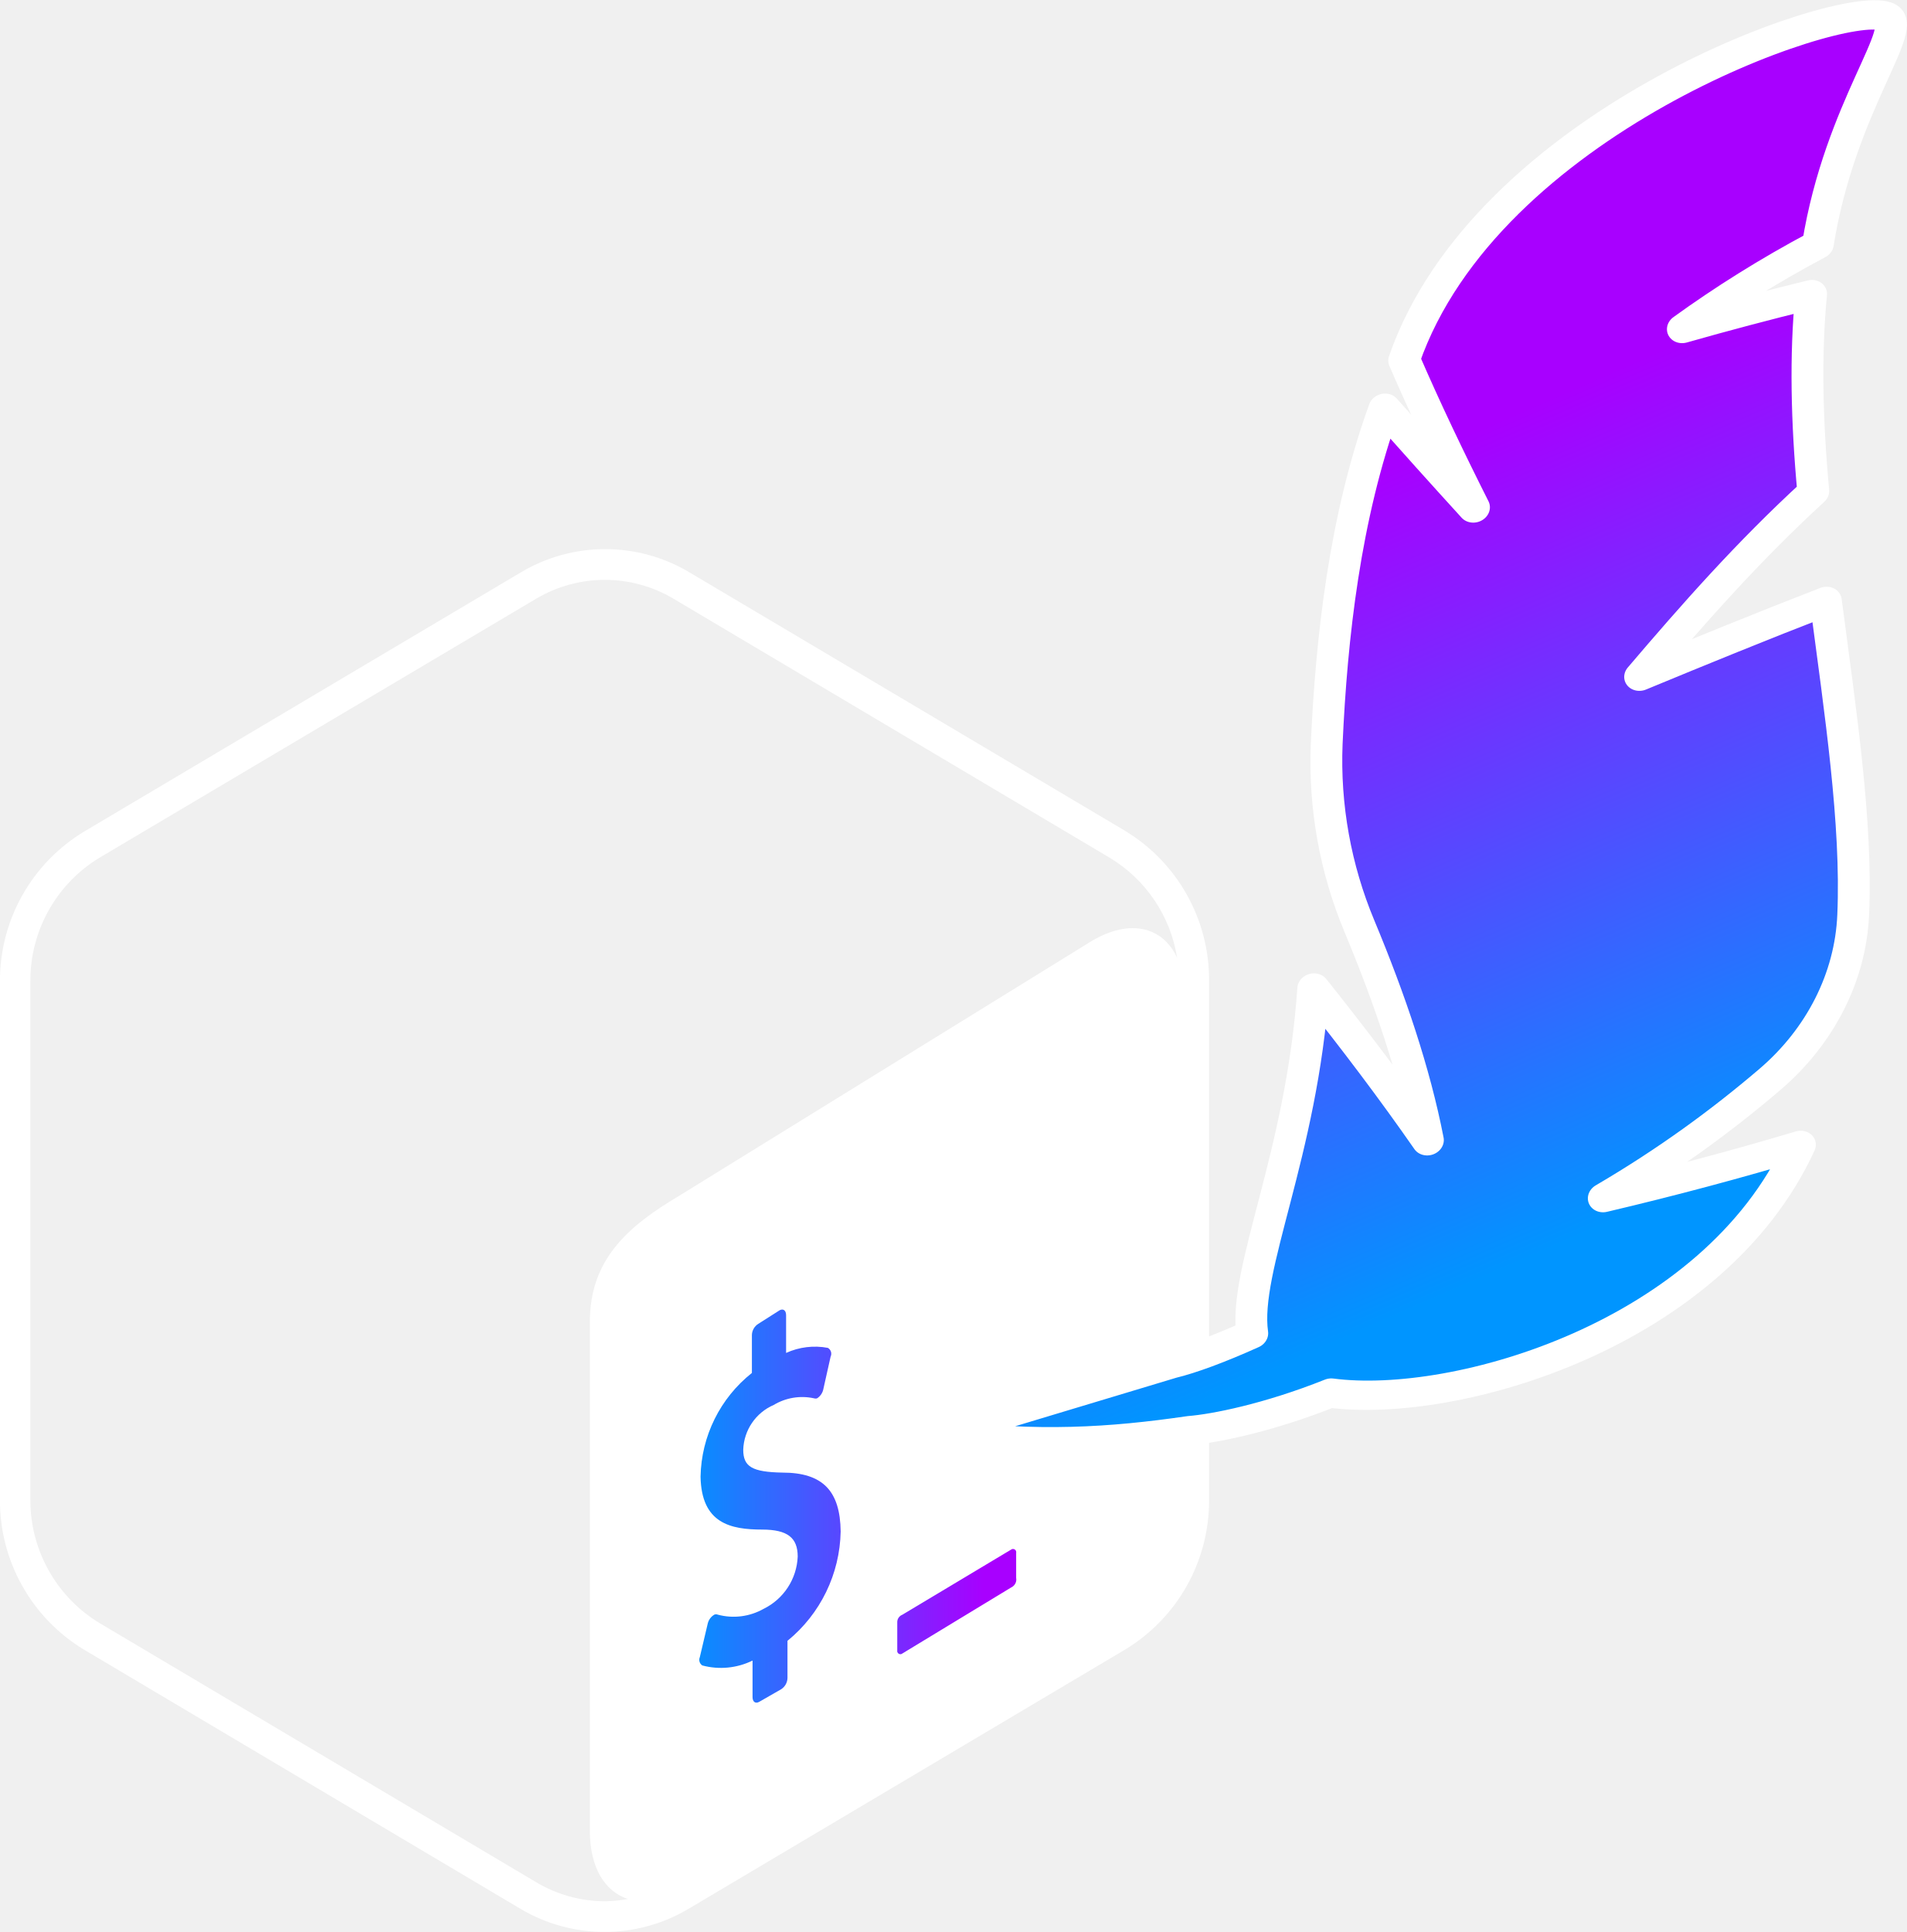
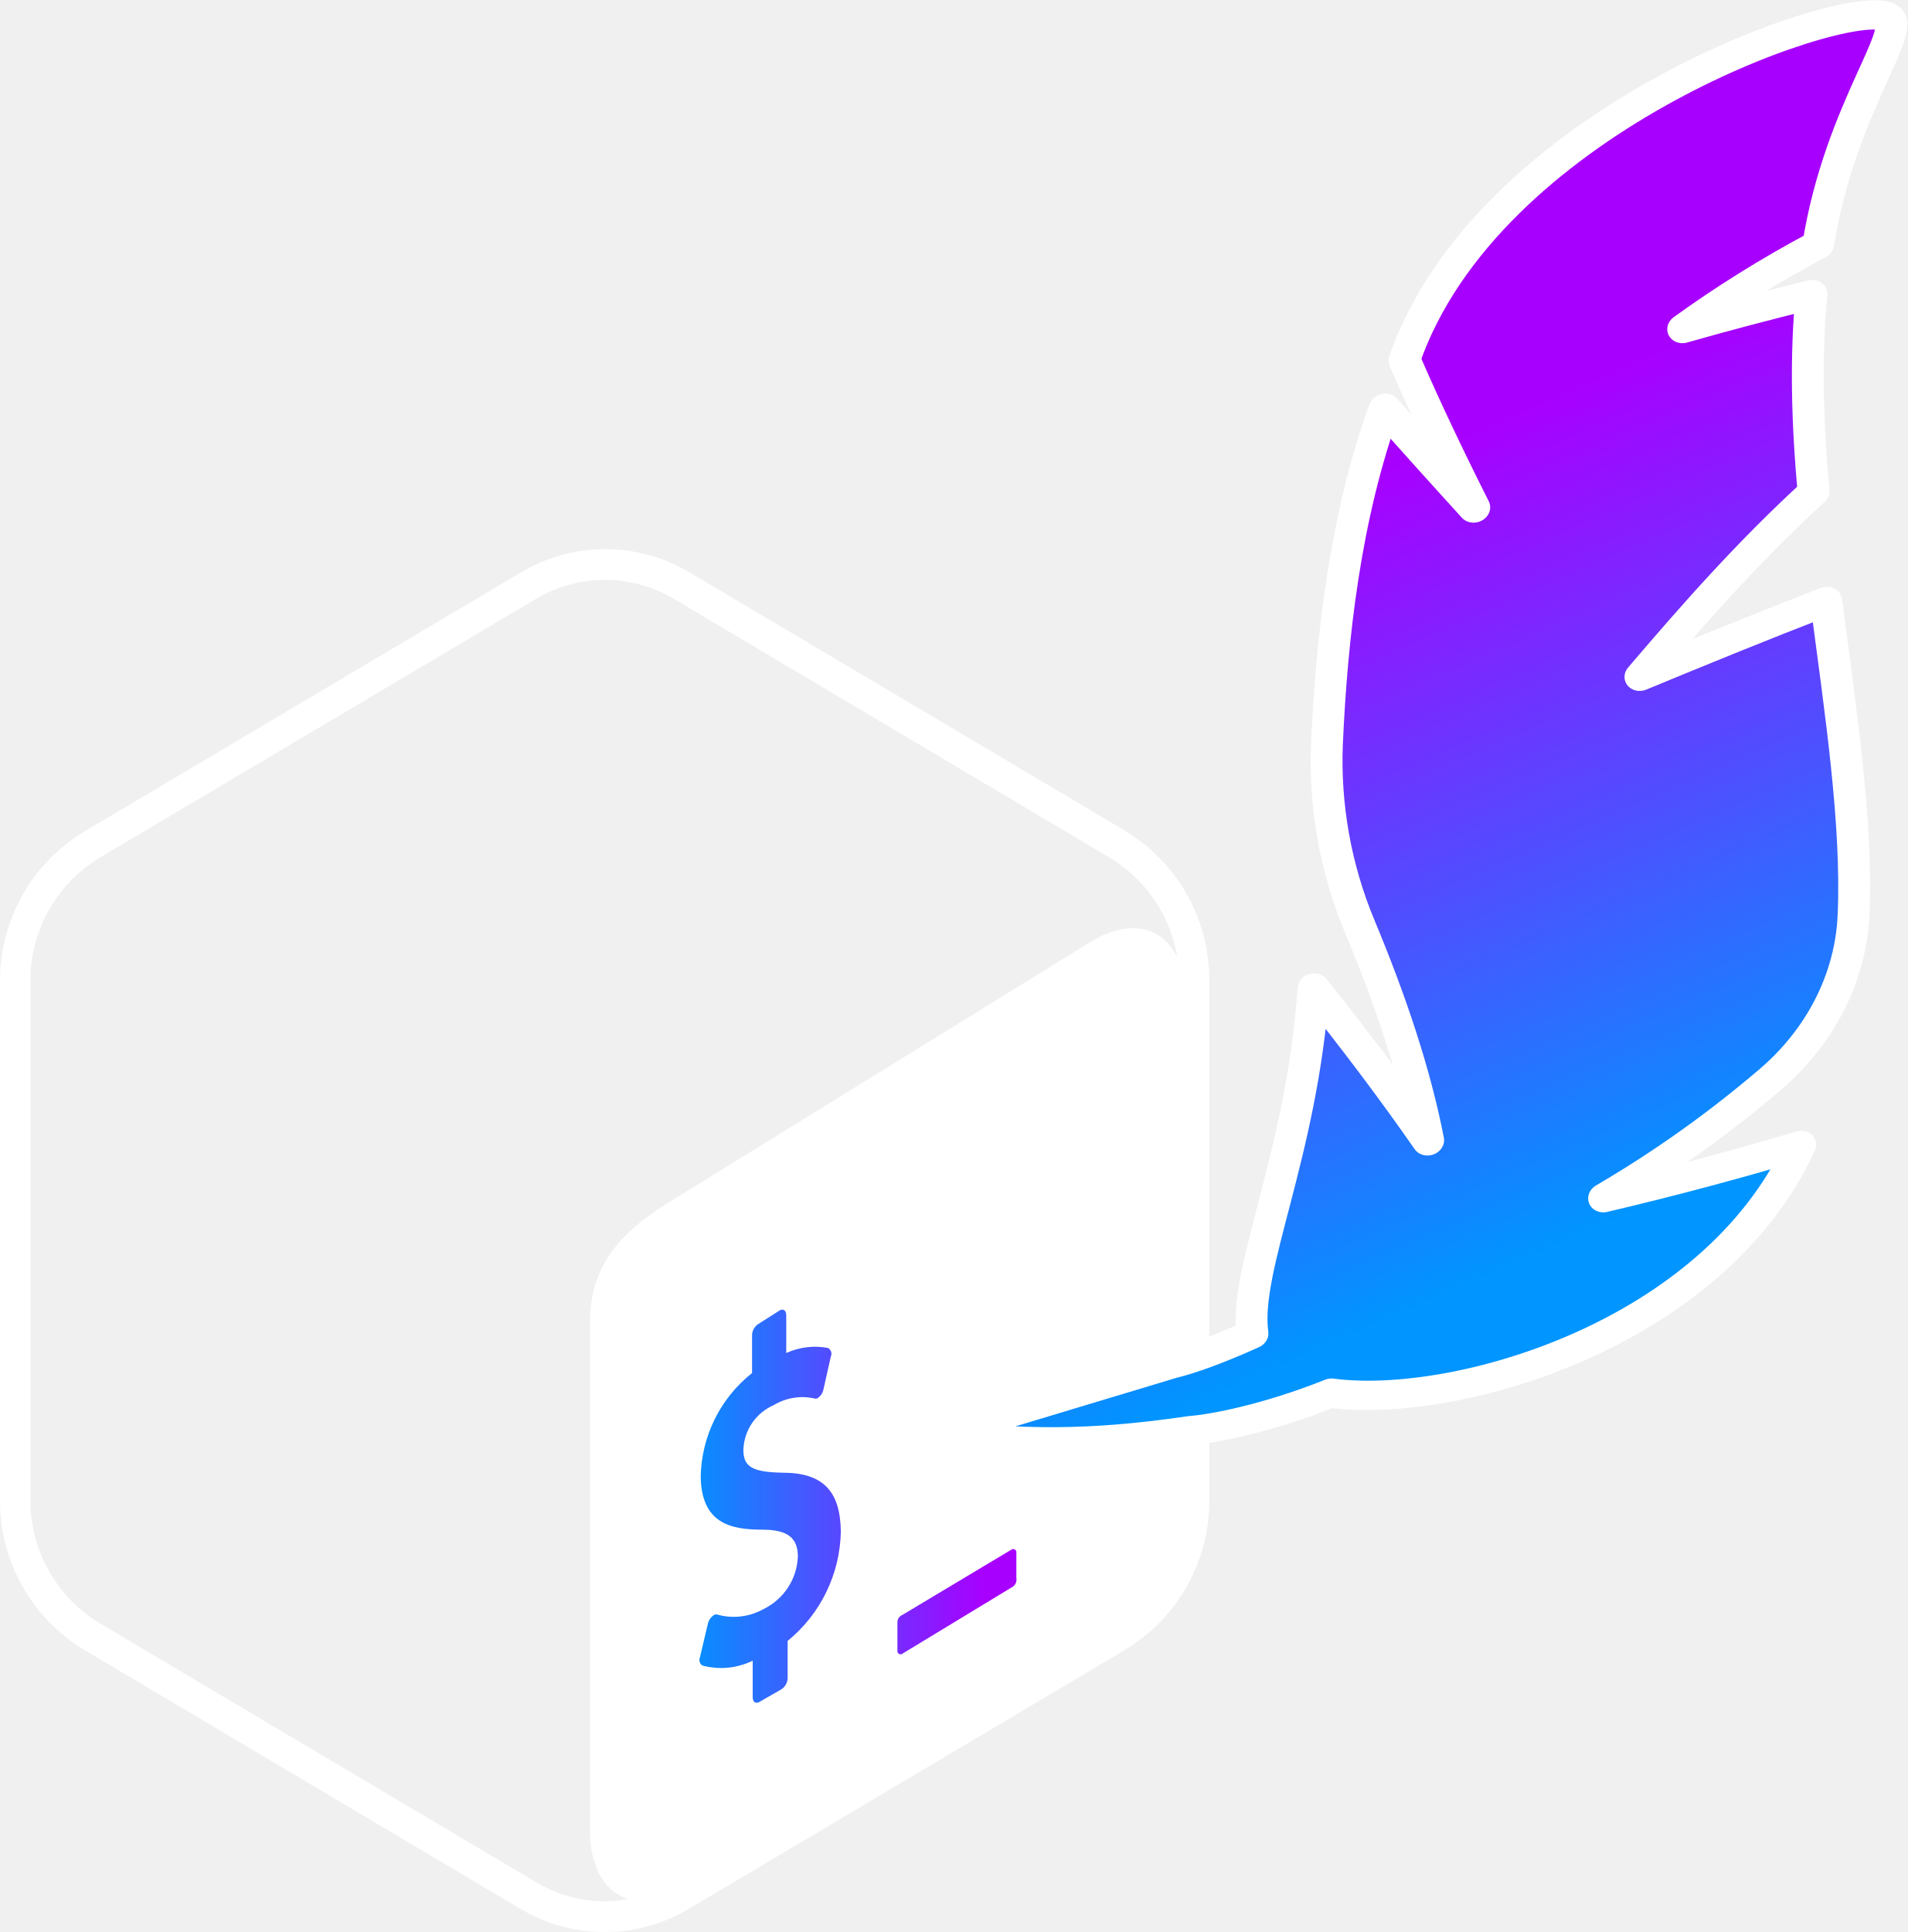
- <svg xmlns="http://www.w3.org/2000/svg" xmlns:xlink="http://www.w3.org/1999/xlink" width="5.474mm" height="5.545mm" viewBox="0 0 5.474 5.545" version="1.1" id="svg8419">
+ <svg xmlns="http://www.w3.org/2000/svg" xmlns:xlink="http://www.w3.org/1999/xlink" width="80mm" height="81.031mm" viewBox="0 0 80 81.031" version="1.1" id="svg8419">
  <defs id="defs8416">
    <linearGradient xlink:href="#linearGradient1379" id="linearGradient2241" gradientUnits="userSpaceOnUse" gradientTransform="translate(-0.2862655,23.01249)" x1="43.353" y1="34.674" x2="49.087" y2="34.674" />
    <linearGradient id="linearGradient1379">
      <stop style="stop-color:#0095ff;stop-opacity:1;" offset="0.09" id="stop1375" />
      <stop style="stop-color:#a800ff;stop-opacity:1;" offset="0.786" id="stop1377" />
    </linearGradient>
    <linearGradient xlink:href="#linearGradient1379" id="linearGradient2275" gradientUnits="userSpaceOnUse" x1="40.217" y1="245.318" x2="450.422" y2="245.318" />
    <linearGradient xlink:href="#linearGradient1379" id="linearGradient8758" gradientUnits="userSpaceOnUse" x1="40.217" y1="245.318" x2="450.422" y2="245.318" />
    <linearGradient xlink:href="#linearGradient1379" id="linearGradient8760" gradientUnits="userSpaceOnUse" x1="40.217" y1="245.318" x2="450.422" y2="245.318" />
    <linearGradient xlink:href="#linearGradient1379" id="linearGradient8762" gradientUnits="userSpaceOnUse" x1="40.217" y1="245.318" x2="450.422" y2="245.318" />
    <linearGradient xlink:href="#linearGradient1379" id="linearGradient8764" gradientUnits="userSpaceOnUse" x1="40.217" y1="245.318" x2="450.422" y2="245.318" />
    <linearGradient xlink:href="#linearGradient1379" id="linearGradient8766" gradientUnits="userSpaceOnUse" x1="40.217" y1="245.318" x2="450.422" y2="245.318" />
    <linearGradient xlink:href="#linearGradient1379" id="linearGradient8768" gradientUnits="userSpaceOnUse" x1="40.217" y1="245.318" x2="450.422" y2="245.318" />
    <linearGradient xlink:href="#linearGradient1379" id="linearGradient8770" gradientUnits="userSpaceOnUse" x1="40.217" y1="245.318" x2="450.422" y2="245.318" />
    <linearGradient xlink:href="#linearGradient1379" id="linearGradient8772" gradientUnits="userSpaceOnUse" x1="40.217" y1="245.318" x2="450.422" y2="245.318" />
    <linearGradient xlink:href="#linearGradient1379" id="linearGradient8774" gradientUnits="userSpaceOnUse" x1="40.217" y1="245.318" x2="450.422" y2="245.318" />
    <linearGradient xlink:href="#linearGradient1379" id="linearGradient8776" gradientUnits="userSpaceOnUse" x1="40.217" y1="245.318" x2="450.422" y2="245.318" />
    <linearGradient xlink:href="#linearGradient1379" id="linearGradient8778" gradientUnits="userSpaceOnUse" x1="40.217" y1="245.318" x2="450.422" y2="245.318" />
    <linearGradient xlink:href="#linearGradient1379" id="linearGradient8780" gradientUnits="userSpaceOnUse" x1="40.217" y1="245.318" x2="450.422" y2="245.318" />
    <linearGradient xlink:href="#linearGradient1379" id="linearGradient8782" gradientUnits="userSpaceOnUse" x1="40.217" y1="245.318" x2="450.422" y2="245.318" />
    <linearGradient xlink:href="#linearGradient1379" id="linearGradient8784" gradientUnits="userSpaceOnUse" x1="40.217" y1="245.318" x2="450.422" y2="245.318" />
    <linearGradient xlink:href="#linearGradient1379" id="linearGradient8786" gradientUnits="userSpaceOnUse" x1="40.217" y1="245.318" x2="450.422" y2="245.318" />
    <linearGradient xlink:href="#linearGradient1379" id="linearGradient8788" gradientUnits="userSpaceOnUse" x1="40.217" y1="245.318" x2="450.422" y2="245.318" />
  </defs>
  <g id="layer1" transform="translate(-114.3011,-124.3336)">
-     <g id="g2143" transform="matrix(0.2645833,0,0,0.2645833,106.8307,120.2601)">
-       <rect style="fill:url(#linearGradient2241);fill-opacity:1;stroke:none;stroke-width:2.008;stroke-linecap:round;stroke-linejoin:round" id="rect2105" width="5.734" height="5.28" x="43.067" y="55.047" rx="0" ry="1.272" transform="matrix(0.8178191,-0.5754754,0,1,0,0)" />
-       <path d="m 40.447,24.412 -4.737,-2.81 a 1.785,1.785 0 0 0 -1.82,0 l -4.735,2.81 a 1.889,1.889 0 0 0 -0.921,1.628 v 5.624 a 1.889,1.889 0 0 0 0.913,1.627 l 4.736,2.812 a 1.785,1.785 0 0 0 1.82,0 l 4.736,-2.812 a 1.888,1.888 0 0 0 0.913,-1.627 v -5.624 a 1.889,1.889 0 0 0 -0.904,-1.627 z m -3.669,8.781 v 0.404 a 0.149,0.149 0 0 1 -0.07,0.124 l -0.239,0.137 c -0.038,0.02 -0.07,0 -0.07,-0.053 v -0.396 a 0.78,0.78 0 0 1 -0.545,0.053 0.073,0.073 0 0 1 -0.027,-0.09 l 0.086,-0.365 a 0.153,0.153 0 0 1 0.071,-0.096 0.048,0.048 0 0 1 0.038,0 0.662,0.662 0 0 0 0.497,-0.063 0.662,0.662 0 0 0 0.37,-0.567 c 0,-0.206 -0.112,-0.292 -0.384,-0.293 -0.344,0 -0.661,-0.066 -0.67,-0.574 a 1.47,1.47 0 0 1 0.557,-1.125 v -0.407 a 0.147,0.147 0 0 1 0.07,-0.126 l 0.231,-0.147 c 0.038,-0.02 0.07,0 0.07,0.054 v 0.409 a 0.754,0.754 0 0 1 0.453,-0.055 0.073,0.073 0 0 1 0.03,0.095 l -0.081,0.362 a 0.156,0.156 0 0 1 -0.065,0.09 0.055,0.055 0 0 1 -0.035,0 0.6,0.6 0 0 0 -0.436,0.072 0.549,0.549 0 0 0 -0.331,0.486 c 0,0.185 0.098,0.242 0.425,0.248 0.438,0 0.627,0.199 0.632,0.639 a 1.568,1.568 0 0 1 -0.576,1.185 z m 2.481,-0.68 a 0.094,0.094 0 0 1 -0.036,0.092 l -1.198,0.727 a 0.034,0.034 0 0 1 -0.04,0.003 0.035,0.035 0 0 1 -0.016,-0.037 v -0.31 a 0.086,0.086 0 0 1 0.055,-0.076 l 1.179,-0.706 a 0.035,0.035 0 0 1 0.056,0.035 v 0.273 z m 0.827,-6.914 -4.482,2.768 c -0.559,0.331 -0.97,0.693 -0.97,1.367 v 5.52 c 0,0.404 0.165,0.662 0.413,0.741 a 1.465,1.465 0 0 1 -0.248,0.025 c -0.264,0 -0.522,-0.072 -0.748,-0.207 l -4.737,-2.811 a 1.558,1.558 0 0 1 -0.75,-1.338 v -5.624 a 1.558,1.558 0 0 1 0.75,-1.34 l 4.738,-2.81 a 1.46,1.46 0 0 1 1.489,0 l 4.736,2.812 a 1.548,1.548 0 0 1 0.728,1.083 c -0.154,-0.334 -0.508,-0.427 -0.92,-0.185 h 0.002 z" id="path2107" style="fill:#ffffff" />
-       <g id="g2141" transform="matrix(-0.01274325,-0.02676591,-0.02972942,0.01303489,54.33653,27.37192)" style="fill:url(#linearGradient2275);fill-opacity:1;stroke:#ffffff;stroke-width:10.673;stroke-linecap:round;stroke-linejoin:round;stroke-dasharray:none;stroke-opacity:1">
-         <path d="M 396.776,195.483 C 464.07,136.566 453.733,13.375 441.305,0.931 c -6.945,-6.947 -23.243,26.361 -66.664,53.077 -1.555,18.821 -4.432,36.334 -8.31,52.832 -2.134,-14.166 -4.606,-28.669 -7.492,-43.596 -19.052,10.279 -41.701,19.49 -66.417,27.677 -10.352,28.049 -23.194,53.601 -36.391,78.796 -0.505,-22.046 -1.124,-44.19 -2.224,-66.83 -39.089,11.477 -78.837,22.351 -109.003,36.739 -20.457,9.707 -36.002,27.379 -43.057,48.886 -6.772,20.664 -12.097,42.776 -15.197,67.111 -4.705,-23.177 -8.401,-45.338 -11.321,-66.73 -50.647,53.441 -38.037,141.689 -14.024,177.312 0.826,22.425 5.177,40.237 8.235,48.183 7.732,25.411 16.811,47.953 35.59,76.249 0,-0.025 -10.742,-80.93 -10.742,-80.93 -1.231,-6.193 -1.919,-16.115 -1.778,-28.363 23.004,-6.532 52.823,-40.749 107.051,-68.136 -23.55,-5.069 -46.322,-9.368 -68.095,-12.661 24.94,-5.821 52.683,-8.847 82.121,-10.169 22.681,-1.009 45.172,-6.533 65.712,-16.258 34.945,-16.72 73.404,-38.054 104.19,-65.697 -15.38,-4.093 -30.952,-8.344 -46.629,-12.735 20.449,0.408 40.517,0.44 59.916,-0.205 z" id="path2109" style="fill:url(#linearGradient8758);fill-opacity:1;stroke:#ffffff;stroke-width:10.673;stroke-linecap:round;stroke-linejoin:round;stroke-dasharray:none;stroke-opacity:1" />
-         <g id="g2111" style="fill:url(#linearGradient8760);fill-opacity:1;stroke:#ffffff;stroke-width:10.673;stroke-linecap:round;stroke-linejoin:round;stroke-dasharray:none;stroke-opacity:1">
- </g>
-         <g id="g2113" style="fill:url(#linearGradient8762);fill-opacity:1;stroke:#ffffff;stroke-width:10.673;stroke-linecap:round;stroke-linejoin:round;stroke-dasharray:none;stroke-opacity:1">
- </g>
-         <g id="g2115" style="fill:url(#linearGradient8764);fill-opacity:1;stroke:#ffffff;stroke-width:10.673;stroke-linecap:round;stroke-linejoin:round;stroke-dasharray:none;stroke-opacity:1">
- </g>
-         <g id="g2117" style="fill:url(#linearGradient8766);fill-opacity:1;stroke:#ffffff;stroke-width:10.673;stroke-linecap:round;stroke-linejoin:round;stroke-dasharray:none;stroke-opacity:1">
- </g>
-         <g id="g2119" style="fill:url(#linearGradient8768);fill-opacity:1;stroke:#ffffff;stroke-width:10.673;stroke-linecap:round;stroke-linejoin:round;stroke-dasharray:none;stroke-opacity:1">
- </g>
-         <g id="g2121" style="fill:url(#linearGradient8770);fill-opacity:1;stroke:#ffffff;stroke-width:10.673;stroke-linecap:round;stroke-linejoin:round;stroke-dasharray:none;stroke-opacity:1">
- </g>
-         <g id="g2123" style="fill:url(#linearGradient8772);fill-opacity:1;stroke:#ffffff;stroke-width:10.673;stroke-linecap:round;stroke-linejoin:round;stroke-dasharray:none;stroke-opacity:1">
- </g>
-         <g id="g2125" style="fill:url(#linearGradient8774);fill-opacity:1;stroke:#ffffff;stroke-width:10.673;stroke-linecap:round;stroke-linejoin:round;stroke-dasharray:none;stroke-opacity:1">
- </g>
-         <g id="g2127" style="fill:url(#linearGradient8776);fill-opacity:1;stroke:#ffffff;stroke-width:10.673;stroke-linecap:round;stroke-linejoin:round;stroke-dasharray:none;stroke-opacity:1">
- </g>
-         <g id="g2129" style="fill:url(#linearGradient8778);fill-opacity:1;stroke:#ffffff;stroke-width:10.673;stroke-linecap:round;stroke-linejoin:round;stroke-dasharray:none;stroke-opacity:1">
- </g>
-         <g id="g2131" style="fill:url(#linearGradient8780);fill-opacity:1;stroke:#ffffff;stroke-width:10.673;stroke-linecap:round;stroke-linejoin:round;stroke-dasharray:none;stroke-opacity:1">
- </g>
-         <g id="g2133" style="fill:url(#linearGradient8782);fill-opacity:1;stroke:#ffffff;stroke-width:10.673;stroke-linecap:round;stroke-linejoin:round;stroke-dasharray:none;stroke-opacity:1">
- </g>
-         <g id="g2135" style="fill:url(#linearGradient8784);fill-opacity:1;stroke:#ffffff;stroke-width:10.673;stroke-linecap:round;stroke-linejoin:round;stroke-dasharray:none;stroke-opacity:1">
- </g>
-         <g id="g2137" style="fill:url(#linearGradient8786);fill-opacity:1;stroke:#ffffff;stroke-width:10.673;stroke-linecap:round;stroke-linejoin:round;stroke-dasharray:none;stroke-opacity:1">
- </g>
-         <g id="g2139" style="fill:url(#linearGradient8788);fill-opacity:1;stroke:#ffffff;stroke-width:10.673;stroke-linecap:round;stroke-linejoin:round;stroke-dasharray:none;stroke-opacity:1">
- </g>
+     <g id="g13528" transform="matrix(14.6143,0,0,14.6143,-1556.129,-1692.715)">
+       <g id="g2143" transform="matrix(0.2645833,0,0,0.2645833,106.8307,120.2601)">
+         <rect style="fill:url(#linearGradient2241);fill-opacity:1;stroke:none;stroke-width:2.008;stroke-linecap:round;stroke-linejoin:round" id="rect2105" width="5.734" height="5.28" x="43.067" y="55.047" rx="0" ry="1.272" transform="matrix(0.8178191,-0.5754754,0,1,0,0)" />
+         <path d="m 40.447,24.412 -4.737,-2.81 a 1.785,1.785 0 0 0 -1.82,0 l -4.735,2.81 a 1.889,1.889 0 0 0 -0.921,1.628 v 5.624 a 1.889,1.889 0 0 0 0.913,1.627 l 4.736,2.812 a 1.785,1.785 0 0 0 1.82,0 l 4.736,-2.812 a 1.888,1.888 0 0 0 0.913,-1.627 v -5.624 a 1.889,1.889 0 0 0 -0.904,-1.627 z m -3.669,8.781 v 0.404 a 0.149,0.149 0 0 1 -0.07,0.124 l -0.239,0.137 c -0.038,0.02 -0.07,0 -0.07,-0.053 v -0.396 a 0.78,0.78 0 0 1 -0.545,0.053 0.073,0.073 0 0 1 -0.027,-0.09 l 0.086,-0.365 a 0.153,0.153 0 0 1 0.071,-0.096 0.048,0.048 0 0 1 0.038,0 0.662,0.662 0 0 0 0.497,-0.063 0.662,0.662 0 0 0 0.37,-0.567 c 0,-0.206 -0.112,-0.292 -0.384,-0.293 -0.344,0 -0.661,-0.066 -0.67,-0.574 a 1.47,1.47 0 0 1 0.557,-1.125 v -0.407 a 0.147,0.147 0 0 1 0.07,-0.126 l 0.231,-0.147 c 0.038,-0.02 0.07,0 0.07,0.054 v 0.409 a 0.754,0.754 0 0 1 0.453,-0.055 0.073,0.073 0 0 1 0.03,0.095 l -0.081,0.362 a 0.156,0.156 0 0 1 -0.065,0.09 0.055,0.055 0 0 1 -0.035,0 0.6,0.6 0 0 0 -0.436,0.072 0.549,0.549 0 0 0 -0.331,0.486 c 0,0.185 0.098,0.242 0.425,0.248 0.438,0 0.627,0.199 0.632,0.639 a 1.568,1.568 0 0 1 -0.576,1.185 z m 2.481,-0.68 a 0.094,0.094 0 0 1 -0.036,0.092 l -1.198,0.727 a 0.034,0.034 0 0 1 -0.04,0.003 0.035,0.035 0 0 1 -0.016,-0.037 v -0.31 a 0.086,0.086 0 0 1 0.055,-0.076 l 1.179,-0.706 a 0.035,0.035 0 0 1 0.056,0.035 v 0.273 z m 0.827,-6.914 -4.482,2.768 c -0.559,0.331 -0.97,0.693 -0.97,1.367 v 5.52 c 0,0.404 0.165,0.662 0.413,0.741 a 1.465,1.465 0 0 1 -0.248,0.025 c -0.264,0 -0.522,-0.072 -0.748,-0.207 l -4.737,-2.811 a 1.558,1.558 0 0 1 -0.75,-1.338 v -5.624 a 1.558,1.558 0 0 1 0.75,-1.34 l 4.738,-2.81 a 1.46,1.46 0 0 1 1.489,0 l 4.736,2.812 a 1.548,1.548 0 0 1 0.728,1.083 c -0.154,-0.334 -0.508,-0.427 -0.92,-0.185 h 0.002 z" id="path2107" style="fill:#ffffff" />
+         <g id="g2141" transform="matrix(-0.01274325,-0.02676591,-0.02972942,0.01303489,54.33653,27.37192)" style="fill:url(#linearGradient2275);fill-opacity:1;stroke:#ffffff;stroke-width:10.673;stroke-linecap:round;stroke-linejoin:round;stroke-dasharray:none;stroke-opacity:1">
+           <path d="M 396.776,195.483 C 464.07,136.566 453.733,13.375 441.305,0.931 c -6.945,-6.947 -23.243,26.361 -66.664,53.077 -1.555,18.821 -4.432,36.334 -8.31,52.832 -2.134,-14.166 -4.606,-28.669 -7.492,-43.596 -19.052,10.279 -41.701,19.49 -66.417,27.677 -10.352,28.049 -23.194,53.601 -36.391,78.796 -0.505,-22.046 -1.124,-44.19 -2.224,-66.83 -39.089,11.477 -78.837,22.351 -109.003,36.739 -20.457,9.707 -36.002,27.379 -43.057,48.886 -6.772,20.664 -12.097,42.776 -15.197,67.111 -4.705,-23.177 -8.401,-45.338 -11.321,-66.73 -50.647,53.441 -38.037,141.689 -14.024,177.312 0.826,22.425 5.177,40.237 8.235,48.183 7.732,25.411 16.811,47.953 35.59,76.249 0,-0.025 -10.742,-80.93 -10.742,-80.93 -1.231,-6.193 -1.919,-16.115 -1.778,-28.363 23.004,-6.532 52.823,-40.749 107.051,-68.136 -23.55,-5.069 -46.322,-9.368 -68.095,-12.661 24.94,-5.821 52.683,-8.847 82.121,-10.169 22.681,-1.009 45.172,-6.533 65.712,-16.258 34.945,-16.72 73.404,-38.054 104.19,-65.697 -15.38,-4.093 -30.952,-8.344 -46.629,-12.735 20.449,0.408 40.517,0.44 59.916,-0.205 z" id="path2109" style="fill:url(#linearGradient8758);fill-opacity:1;stroke:#ffffff;stroke-width:10.673;stroke-linecap:round;stroke-linejoin:round;stroke-dasharray:none;stroke-opacity:1" />
+           <g id="g2111" style="fill:url(#linearGradient8760);fill-opacity:1;stroke:#ffffff;stroke-width:10.673;stroke-linecap:round;stroke-linejoin:round;stroke-dasharray:none;stroke-opacity:1" />
+           <g id="g2113" style="fill:url(#linearGradient8762);fill-opacity:1;stroke:#ffffff;stroke-width:10.673;stroke-linecap:round;stroke-linejoin:round;stroke-dasharray:none;stroke-opacity:1" />
+           <g id="g2115" style="fill:url(#linearGradient8764);fill-opacity:1;stroke:#ffffff;stroke-width:10.673;stroke-linecap:round;stroke-linejoin:round;stroke-dasharray:none;stroke-opacity:1" />
+           <g id="g2117" style="fill:url(#linearGradient8766);fill-opacity:1;stroke:#ffffff;stroke-width:10.673;stroke-linecap:round;stroke-linejoin:round;stroke-dasharray:none;stroke-opacity:1" />
+           <g id="g2119" style="fill:url(#linearGradient8768);fill-opacity:1;stroke:#ffffff;stroke-width:10.673;stroke-linecap:round;stroke-linejoin:round;stroke-dasharray:none;stroke-opacity:1" />
+           <g id="g2121" style="fill:url(#linearGradient8770);fill-opacity:1;stroke:#ffffff;stroke-width:10.673;stroke-linecap:round;stroke-linejoin:round;stroke-dasharray:none;stroke-opacity:1" />
+           <g id="g2123" style="fill:url(#linearGradient8772);fill-opacity:1;stroke:#ffffff;stroke-width:10.673;stroke-linecap:round;stroke-linejoin:round;stroke-dasharray:none;stroke-opacity:1" />
+           <g id="g2125" style="fill:url(#linearGradient8774);fill-opacity:1;stroke:#ffffff;stroke-width:10.673;stroke-linecap:round;stroke-linejoin:round;stroke-dasharray:none;stroke-opacity:1" />
+           <g id="g2127" style="fill:url(#linearGradient8776);fill-opacity:1;stroke:#ffffff;stroke-width:10.673;stroke-linecap:round;stroke-linejoin:round;stroke-dasharray:none;stroke-opacity:1" />
+           <g id="g2129" style="fill:url(#linearGradient8778);fill-opacity:1;stroke:#ffffff;stroke-width:10.673;stroke-linecap:round;stroke-linejoin:round;stroke-dasharray:none;stroke-opacity:1" />
+           <g id="g2131" style="fill:url(#linearGradient8780);fill-opacity:1;stroke:#ffffff;stroke-width:10.673;stroke-linecap:round;stroke-linejoin:round;stroke-dasharray:none;stroke-opacity:1" />
+           <g id="g2133" style="fill:url(#linearGradient8782);fill-opacity:1;stroke:#ffffff;stroke-width:10.673;stroke-linecap:round;stroke-linejoin:round;stroke-dasharray:none;stroke-opacity:1" />
+           <g id="g2135" style="fill:url(#linearGradient8784);fill-opacity:1;stroke:#ffffff;stroke-width:10.673;stroke-linecap:round;stroke-linejoin:round;stroke-dasharray:none;stroke-opacity:1" />
+           <g id="g2137" style="fill:url(#linearGradient8786);fill-opacity:1;stroke:#ffffff;stroke-width:10.673;stroke-linecap:round;stroke-linejoin:round;stroke-dasharray:none;stroke-opacity:1" />
+           <g id="g2139" style="fill:url(#linearGradient8788);fill-opacity:1;stroke:#ffffff;stroke-width:10.673;stroke-linecap:round;stroke-linejoin:round;stroke-dasharray:none;stroke-opacity:1" />
+         </g>
      </g>
    </g>
  </g>
</svg>
